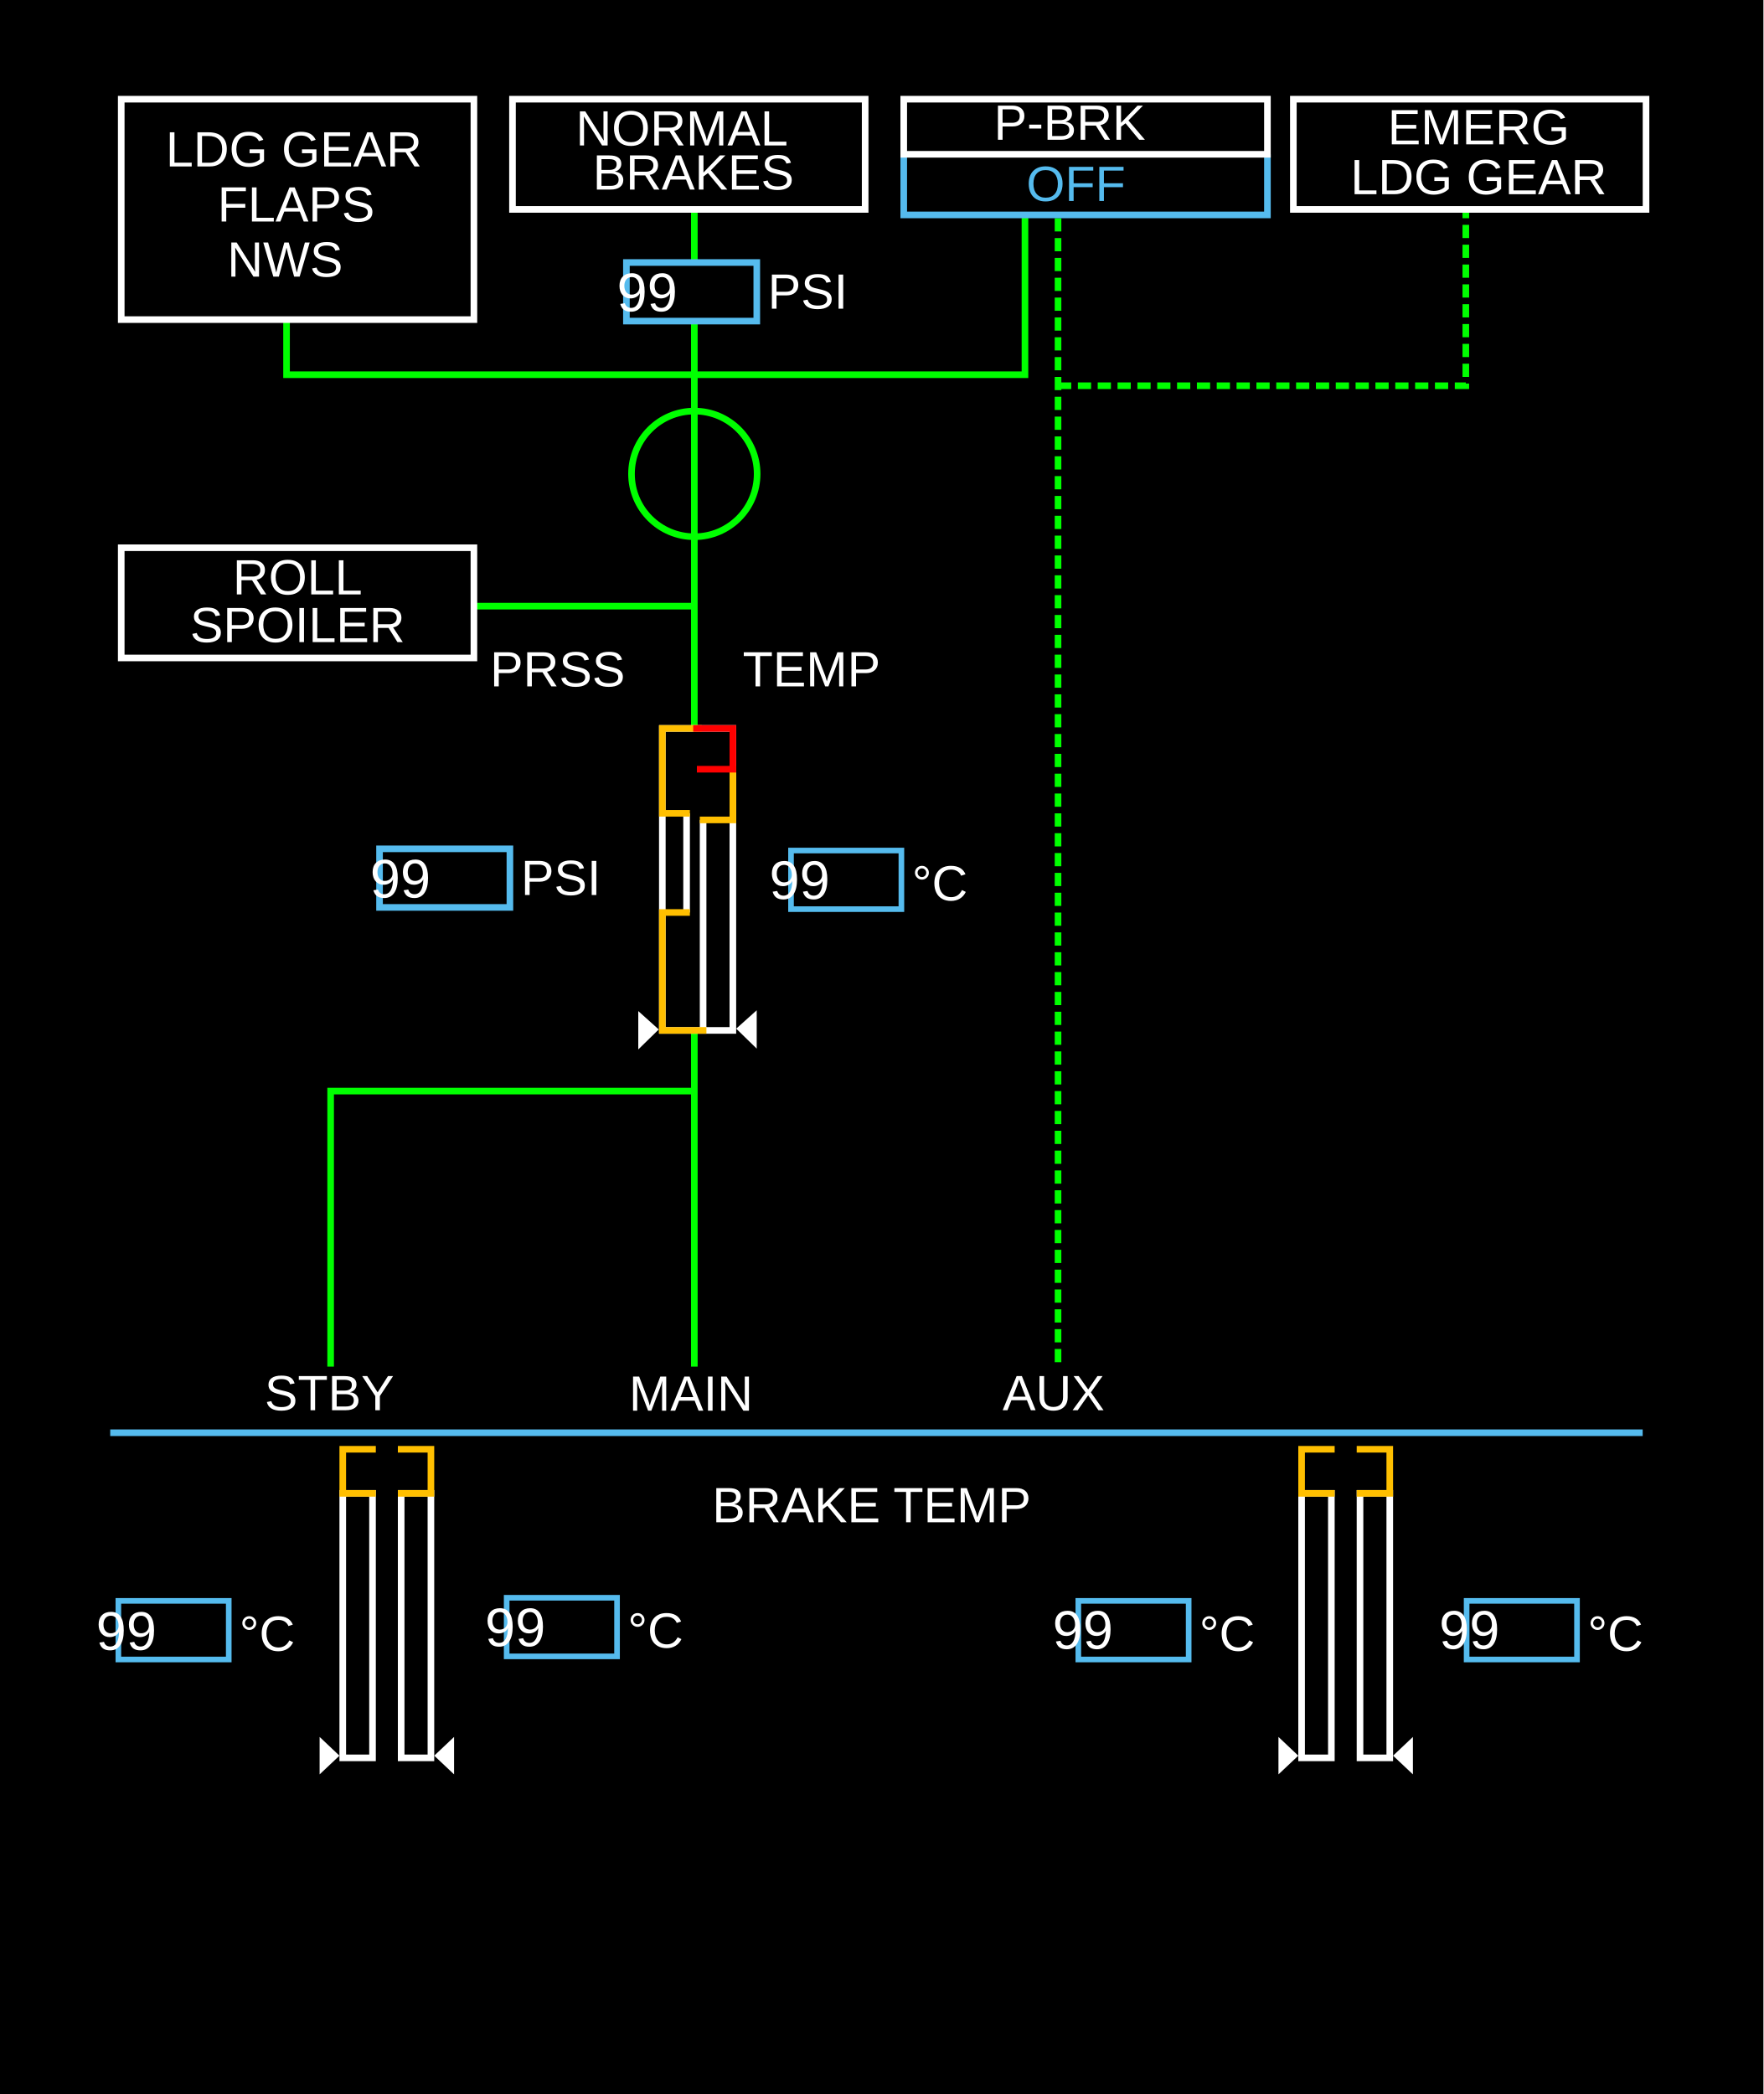
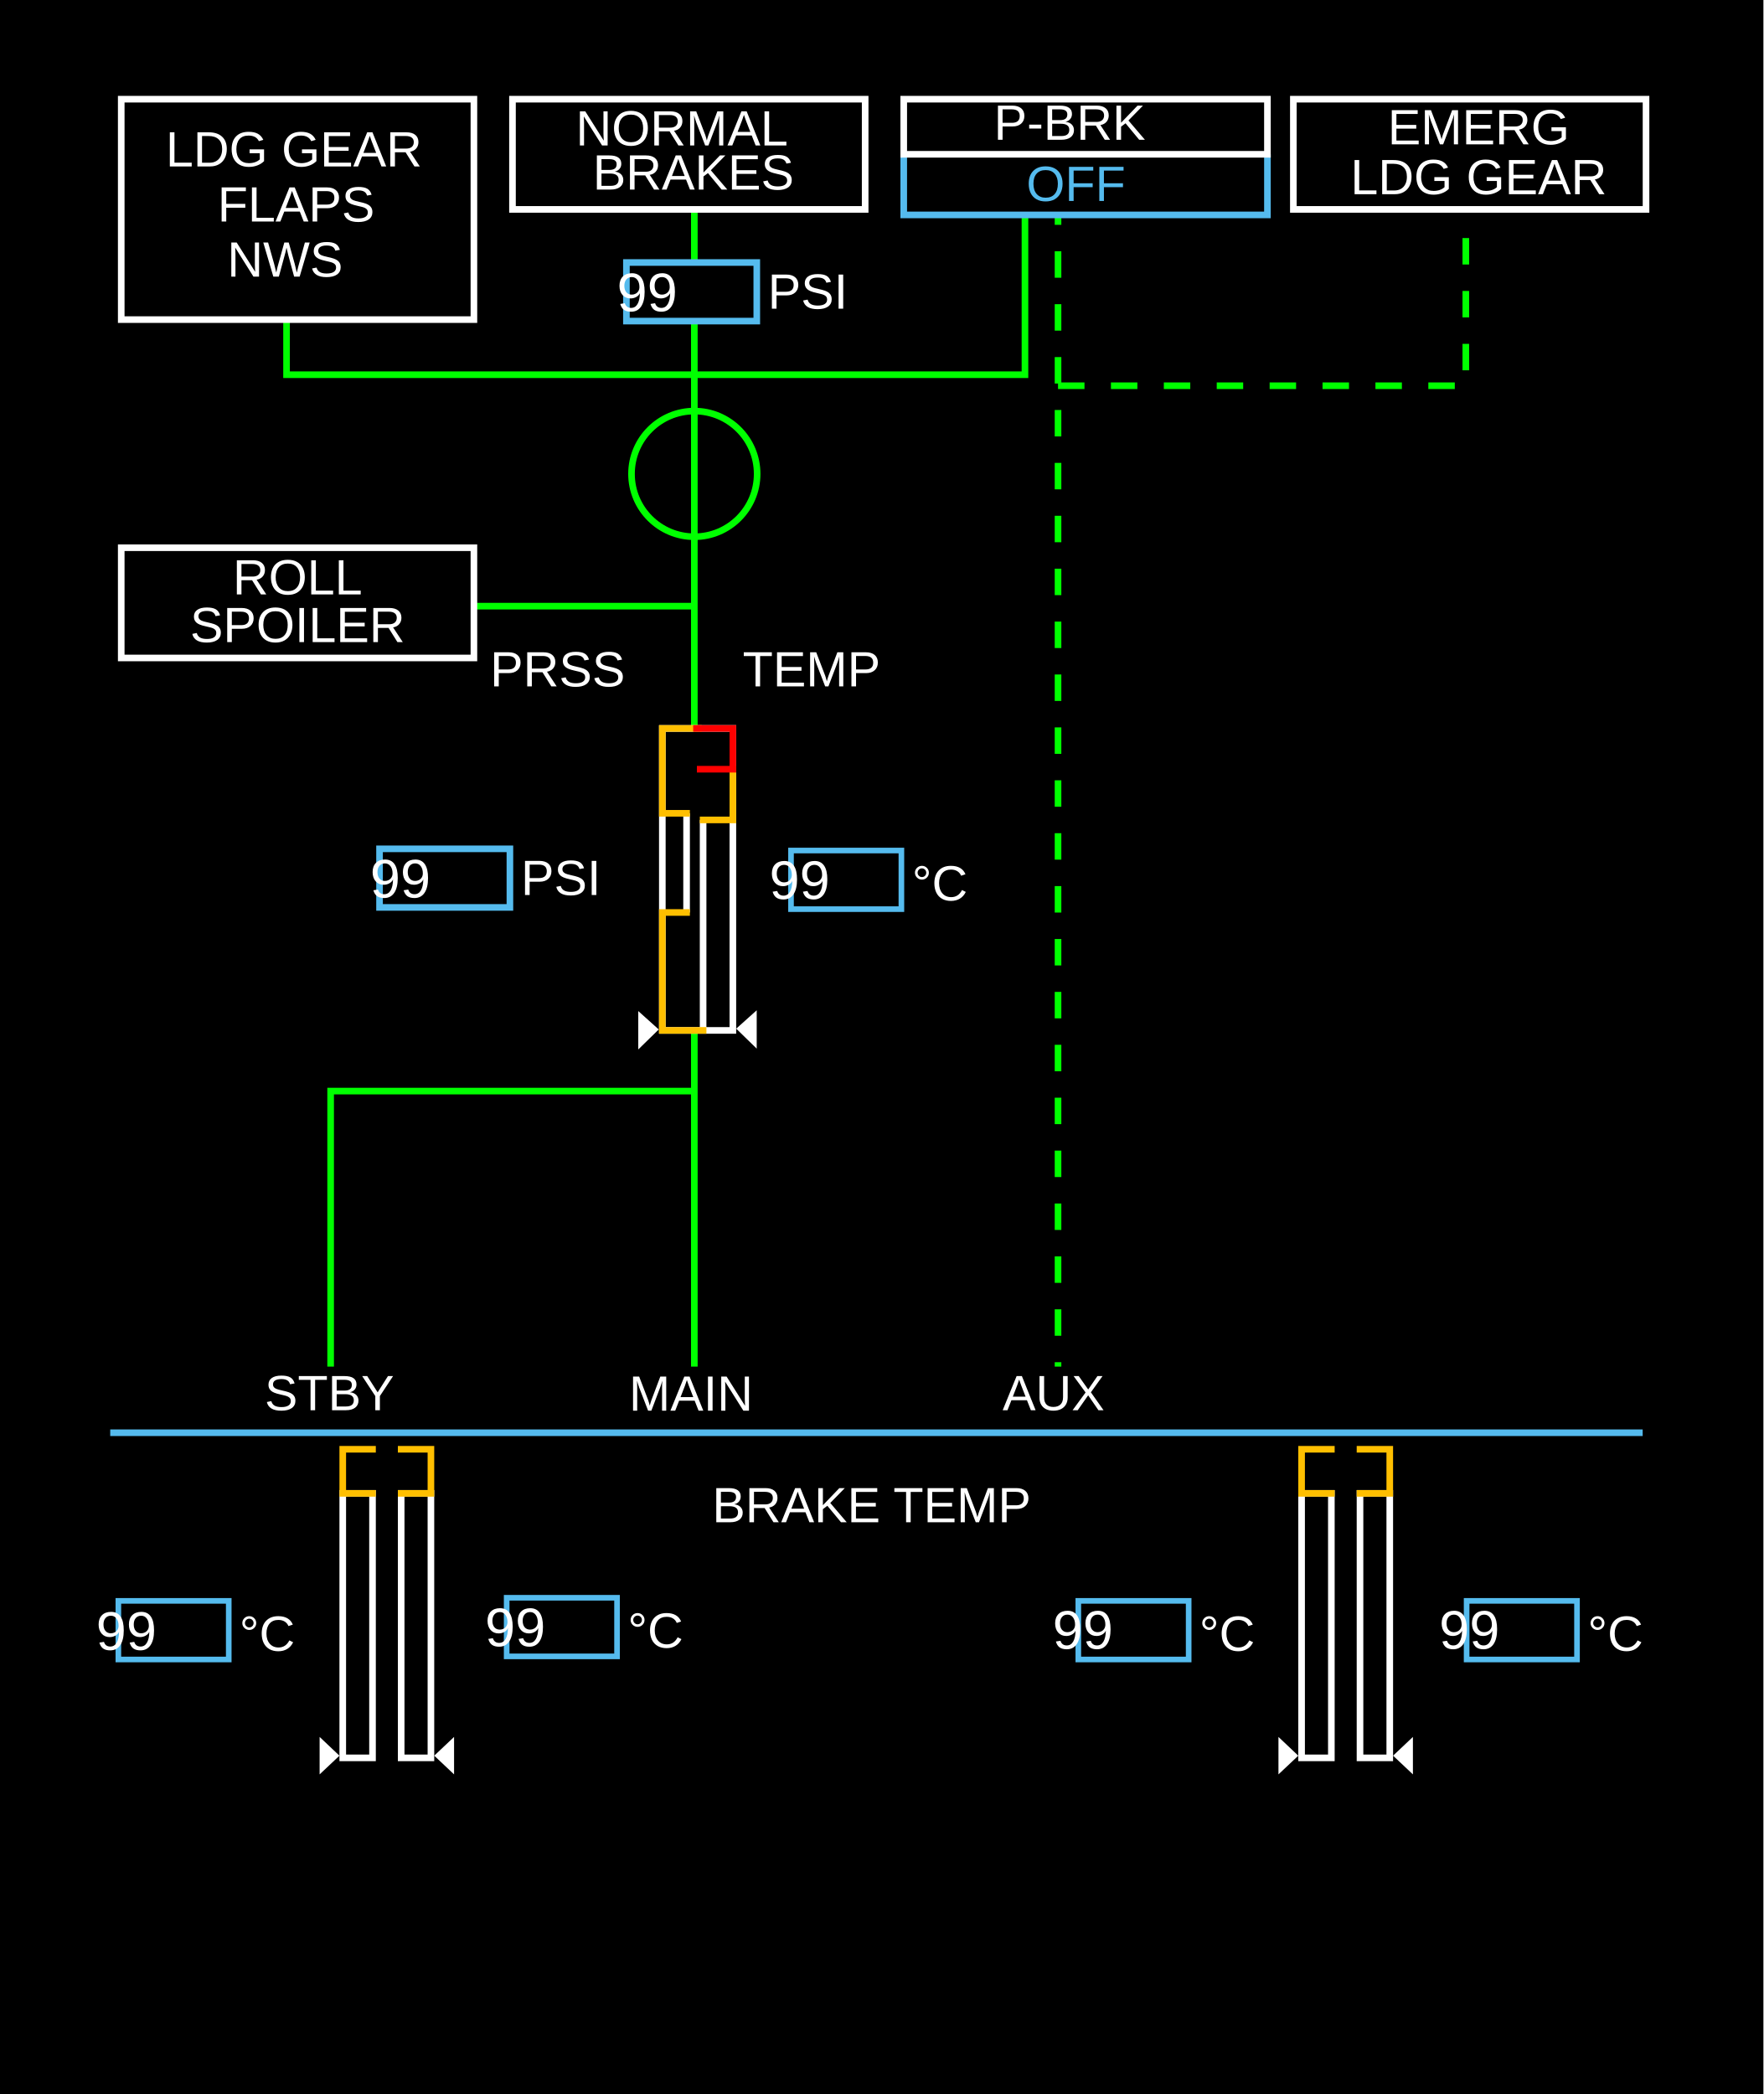
<svg xmlns="http://www.w3.org/2000/svg" width="800" height="950" viewBox="0 0 800 950" id="svg2" version="1.1">
  <defs id="defs164" />
  <path d="m 0,5e-5 800,0 L 800,950 0,950 0,5e-5 Z" style="fill:#000000;fill-opacity:1;fill-rule:nonzero;stroke:none" id="bg" />
  <path id="path4866" style="fill:none;stroke:#55bbee;stroke-width:3;stroke-linecap:square;stroke-linejoin:miter;stroke-miterlimit:3.864;stroke-dasharray:none;stroke-opacity:1" d="M 743.74,650 51.5,650" />
  <g id="g4519" transform="translate(-19.5,37.5)">
    <g transform="translate(0,-102.3622)" id="g4264">
      <path id="path5044" style="fill:none;stroke:#ffffff;stroke-width:3;stroke-linecap:square;stroke-linejoin:miter;stroke-miterlimit:3.864;stroke-dasharray:none;stroke-opacity:1" d="m 188.5,742.362 0,120 -13.5,0 0,-120 z m 26.5,0 0,120 -13.5,0 0,-120 z" />
      <path id="path5048" style="fill:none;stroke:#ffbf00;stroke-width:3;stroke-linecap:butt;stroke-linejoin:miter;stroke-miterlimit:4;stroke-dasharray:none;stroke-opacity:1" d="m 190,722.362 -15,8e-5 0,20 15,-7e-5 m 10,-20 15,8e-5 0,20 -15,-7e-5" />
      <path d="m 216.5,861.373 9,8.489 0,-17 -9,8.511" style="fill:#ffffff;fill-opacity:1;fill-rule:nonzero;stroke:none" id="path5602" />
      <path d="m 173.5,861.382 -9,8.481 0,-17 9,8.519" style="fill:#ffffff;fill-opacity:1;fill-rule:nonzero;stroke:none" id="path5604" />
    </g>
  </g>
  <g transform="translate(415.5,-64.86216)" id="g4270">
    <path id="path4272" style="fill:none;stroke:#ffffff;stroke-width:3;stroke-linecap:square;stroke-linejoin:miter;stroke-miterlimit:3.864;stroke-dasharray:none;stroke-opacity:1" d="m 188.5,742.362 0,120 -13.5,0 0,-120 z m 26.5,0 0,120 -13.5,0 0,-120 z" />
    <path id="path4274" style="fill:none;stroke:#ffbf00;stroke-width:3;stroke-linecap:butt;stroke-linejoin:miter;stroke-miterlimit:4;stroke-dasharray:none;stroke-opacity:1" d="m 190,722.362 -15,8e-5 0,20 15,-7e-5 m 10,-20 15,8e-5 0,20 -15,-7e-5" />
    <path d="m 216.5,861.373 9,8.489 0,-17 -9,8.511" style="fill:#ffffff;fill-opacity:1;fill-rule:nonzero;stroke:none" id="path4276" />
    <path d="m 173.5,861.382 -9,8.481 0,-17 9,8.519" style="fill:#ffffff;fill-opacity:1;fill-rule:nonzero;stroke:none" id="path4278" />
  </g>
  <text id="text4319" y="304.391" x="276.746" style="font-style:normal;font-weight:normal;font-size:37.5px;line-height:125%;font-family:'Liberation Sans';text-align:start;letter-spacing:0px;word-spacing:0px;text-anchor:start;fill:#000000;fill-opacity:1;stroke:none;stroke-width:1px;stroke-linecap:butt;stroke-linejoin:miter;stroke-opacity:1" xml:space="default">
    <tspan id="tspan4321" x="258.184" y="311.406" style="font-size:22.5px;text-align:center;text-anchor:middle;fill:#ffffff">PRSS</tspan>
    <tspan style="font-size:22.5px;text-align:center;text-anchor:middle;fill:#ffffff" y="311.406" x="368.184" id="tspan4323">TEMP</tspan>
  </text>
  <text id="text4284" y="636.807" x="171.083" style="font-style:normal;font-weight:normal;font-size:37.5px;line-height:125%;font-family:'Liberation Sans';text-align:start;letter-spacing:0px;word-spacing:0px;text-anchor:start;fill:#000000;fill-opacity:1;stroke:none;stroke-width:1px;stroke-linecap:butt;stroke-linejoin:miter;stroke-opacity:1" xml:space="default">
    <tspan id="tspan4286" x="149.436" y="639.78" style="font-size:22.5px;text-align:center;text-anchor:middle;fill:#ffffff">STBY</tspan>
  </text>
  <text xml:space="default" style="font-style:normal;font-weight:normal;font-size:37.5px;line-height:125%;font-family:'Liberation Sans';text-align:start;letter-spacing:0px;word-spacing:0px;text-anchor:start;fill:#000000;fill-opacity:1;stroke:none;stroke-width:1px;stroke-linecap:butt;stroke-linejoin:miter;stroke-opacity:1" x="417.083" y="687.637" id="text4566">
    <tspan style="font-size:22.5px;text-align:center;text-anchor:middle;fill:#ffffff" y="690.61" x="395.436" id="tspan4568">BRAKE TEMP</tspan>
  </text>
  <text xml:space="default" style="font-style:normal;font-weight:normal;font-size:37.5px;line-height:125%;font-family:'Liberation Sans';text-align:start;letter-spacing:0px;word-spacing:0px;text-anchor:start;fill:#000000;fill-opacity:1;stroke:none;stroke-width:1px;stroke-linecap:butt;stroke-linejoin:miter;stroke-opacity:1" x="335.132" y="637.027" id="text4533">
    <tspan style="font-size:22.5px;text-align:center;text-anchor:middle;fill:#ffffff" y="640" x="313.485" id="tspan4535">MAIN</tspan>
  </text>
  <text id="text4235" y="636.807" x="499.632" style="font-style:normal;font-weight:normal;font-size:37.5px;line-height:125%;font-family:'Liberation Sans';text-align:start;letter-spacing:0px;word-spacing:0px;text-anchor:start;fill:#000000;fill-opacity:1;stroke:none;stroke-width:1px;stroke-linecap:butt;stroke-linejoin:miter;stroke-opacity:1" xml:space="default">
    <tspan id="tspan4237" x="477.985" y="639.78" style="font-size:22.5px;text-align:center;text-anchor:middle;fill:#ffffff">AUX</tspan>
  </text>
  <g id="g4512" transform="translate(-27.57717,84.14571)">
    <path d="m 81.276,642.133 0,26.591 50.075,0 0,-26.591 -50.075,0 z" style="fill:none;stroke:#55bbee;stroke-width:2.551;stroke-linecap:square;stroke-linejoin:miter;stroke-miterlimit:3.864;stroke-dasharray:none;stroke-opacity:1" id="path5080" />
    <text xml:space="default" style="font-style:normal;font-weight:normal;font-size:37.5px;line-height:125%;font-family:'Liberation Sans';text-align:start;letter-spacing:0px;word-spacing:0px;text-anchor:start;fill:#000000;fill-opacity:1;stroke:none;stroke-width:1px;stroke-linecap:butt;stroke-linejoin:miter;stroke-opacity:1" x="170.442" y="657.766" id="text4260">
      <tspan style="font-size:22.5px;text-align:center;text-anchor:middle;fill:#ffffff" y="664.78" x="148.794" id="tspan4262">°C</tspan>
    </text>
    <text id="text4354" y="664.364" x="126.481" style="font-style:normal;font-variant:normal;font-weight:normal;font-stretch:normal;font-size:20.05px;line-height:125%;font-family:'Liberation Sans';-inkscape-font-specification:'Liberation Sans';text-align:start;letter-spacing:0px;word-spacing:0px;writing-mode:lr-tb;text-anchor:start;display:inline;fill:#ffffff;fill-opacity:1;stroke:none" xml:space="preserve" transform="scale(1.000007,0.9999929)">
      <tspan y="664.364" x="126.481" id="tspan4356" style="font-size:24.694px;text-align:end;text-anchor:end">99</tspan>
    </text>
  </g>
  <g id="g4526" transform="translate(-1.414214,82.73149)">
    <path d="m 231.276,642.133 0,26.591 50.075,0 0,-26.591 -50.075,0 z" style="fill:none;stroke:#55bbee;stroke-width:2.551;stroke-linecap:square;stroke-linejoin:miter;stroke-miterlimit:3.864;stroke-dasharray:none;stroke-opacity:1" id="path5064" />
    <text id="text4264" y="657.766" x="320.442" style="font-style:normal;font-weight:normal;font-size:37.5px;line-height:125%;font-family:'Liberation Sans';text-align:start;letter-spacing:0px;word-spacing:0px;text-anchor:start;fill:#000000;fill-opacity:1;stroke:none;stroke-width:1px;stroke-linecap:butt;stroke-linejoin:miter;stroke-opacity:1" xml:space="default">
      <tspan id="tspan4266" x="298.794" y="664.78" style="font-size:22.5px;text-align:center;text-anchor:middle;fill:#ffffff">°C</tspan>
    </text>
    <text transform="scale(1.000007,0.9999929)" xml:space="preserve" style="font-style:normal;font-variant:normal;font-weight:normal;font-stretch:normal;font-size:20.05px;line-height:125%;font-family:'Liberation Sans';-inkscape-font-specification:'Liberation Sans';text-align:start;letter-spacing:0px;word-spacing:0px;writing-mode:lr-tb;text-anchor:start;display:inline;fill:#ffffff;fill-opacity:1;stroke:none" x="276.758" y="664.114" id="text4358">
      <tspan style="font-size:24.694px;text-align:end;text-anchor:end" id="tspan4360" x="276.758" y="664.114">99</tspan>
    </text>
  </g>
  <g transform="translate(127.5858,-256.2685)" id="g4552">
    <path id="path4554" style="fill:none;stroke:#55bbee;stroke-width:2.551;stroke-linecap:square;stroke-linejoin:miter;stroke-miterlimit:3.864;stroke-dasharray:none;stroke-opacity:1" d="m 231.276,642.133 0,26.591 50.075,0 0,-26.591 -50.075,0 z" />
    <text xml:space="default" style="font-style:normal;font-weight:normal;font-size:37.5px;line-height:125%;font-family:'Liberation Sans';text-align:start;letter-spacing:0px;word-spacing:0px;text-anchor:start;fill:#000000;fill-opacity:1;stroke:none;stroke-width:1px;stroke-linecap:butt;stroke-linejoin:miter;stroke-opacity:1" x="320.442" y="657.766" id="text4556">
      <tspan style="font-size:22.5px;text-align:center;text-anchor:middle;fill:#ffffff" y="664.78" x="298.794" id="tspan4558">°C</tspan>
    </text>
    <text id="text4560" y="664.114" x="276.758" style="font-style:normal;font-variant:normal;font-weight:normal;font-stretch:normal;font-size:20.05px;line-height:125%;font-family:'Liberation Sans';-inkscape-font-specification:'Liberation Sans';text-align:start;letter-spacing:0px;word-spacing:0px;writing-mode:lr-tb;text-anchor:start;display:inline;fill:#ffffff;fill-opacity:1;stroke:none" xml:space="preserve" transform="scale(1.000007,0.9999929)">
      <tspan y="664.114" x="276.758" id="tspan4562" style="font-size:24.694px;text-align:end;text-anchor:end">99</tspan>
    </text>
  </g>
  <g id="g4570" transform="translate(-7.071068,84.14571)">
    <path d="m 496.276,642.133 0,26.591 50.061,0 0,-26.591 -50.061,0 z" style="fill:none;stroke:#55bbee;stroke-width:2.551;stroke-linecap:square;stroke-linejoin:miter;stroke-miterlimit:3.864;stroke-dasharray:none;stroke-opacity:1" id="path5040" />
    <text xml:space="default" style="font-style:normal;font-weight:normal;font-size:37.5px;line-height:125%;font-family:'Liberation Sans';text-align:start;letter-spacing:0px;word-spacing:0px;text-anchor:start;fill:#000000;fill-opacity:1;stroke:none;stroke-width:1px;stroke-linecap:butt;stroke-linejoin:miter;stroke-opacity:1" x="585.442" y="657.766" id="text4268">
      <tspan style="font-size:22.5px;text-align:center;text-anchor:middle;fill:#ffffff" y="664.78" x="563.794" id="tspan4270">°C</tspan>
    </text>
    <text id="text4362" y="663.864" x="539.921" style="font-style:normal;font-variant:normal;font-weight:normal;font-stretch:normal;font-size:20.05px;line-height:125%;font-family:'Liberation Sans';-inkscape-font-specification:'Liberation Sans';text-align:start;letter-spacing:0px;word-spacing:0px;writing-mode:lr-tb;text-anchor:start;display:inline;fill:#ffffff;fill-opacity:1;stroke:none" xml:space="preserve" transform="scale(1.000007,0.9999929)">
      <tspan y="663.864" x="539.921" id="tspan4364" style="font-size:24.694px;text-align:end;text-anchor:end">99</tspan>
    </text>
  </g>
  <g id="g4577" transform="translate(19.09188,84.14571)">
    <path d="m 646.276,642.133 0,26.591 50.075,0 0,-26.591 -50.075,0 z" style="fill:none;stroke:#55bbee;stroke-width:2.551;stroke-linecap:square;stroke-linejoin:miter;stroke-miterlimit:3.864;stroke-dasharray:none;stroke-opacity:1" id="path5024" />
    <text id="text4272" y="657.762" x="735.447" style="font-style:normal;font-weight:normal;font-size:37.5px;line-height:125%;font-family:'Liberation Sans';text-align:start;letter-spacing:0px;word-spacing:0px;text-anchor:start;fill:#000000;fill-opacity:1;stroke:none;stroke-width:1px;stroke-linecap:butt;stroke-linejoin:miter;stroke-opacity:1" xml:space="default" transform="scale(0.9999934,1.000007)">
      <tspan id="tspan4274" x="713.799" y="664.776" style="font-size:22.5px;text-align:center;text-anchor:middle;fill:#ffffff">°C</tspan>
    </text>
    <text transform="scale(1.000007,0.9999929)" xml:space="preserve" style="font-style:normal;font-variant:normal;font-weight:normal;font-stretch:normal;font-size:20.05px;line-height:125%;font-family:'Liberation Sans';-inkscape-font-specification:'Liberation Sans';text-align:start;letter-spacing:0px;word-spacing:0px;writing-mode:lr-tb;text-anchor:start;display:inline;fill:#ffffff;fill-opacity:1;stroke:none" x="689.119" y="663.864" id="text4366">
      <tspan style="font-size:24.694px;text-align:end;text-anchor:end" id="tspan4368" x="689.119" y="663.864">99</tspan>
    </text>
  </g>
  <g id="g4537" transform="translate(-354.2605,-33.23402)">
    <path d="m 526.448,418.328 0,26.578 59.143,0 0,-26.578 -59.143,0 z" style="fill:none;stroke:#55bbee;stroke-width:3;stroke-linecap:square;stroke-linejoin:miter;stroke-miterlimit:3.864;stroke-dasharray:none;stroke-opacity:1" id="path4806" />
    <text id="text4290" y="432.266" x="630.385" style="font-style:normal;font-weight:normal;font-size:37.5px;line-height:125%;font-family:'Liberation Sans';text-align:start;letter-spacing:0px;word-spacing:0px;text-anchor:start;fill:#000000;fill-opacity:1;stroke:none;stroke-width:1px;stroke-linecap:butt;stroke-linejoin:miter;stroke-opacity:1" xml:space="default">
      <tspan id="tspan4292" x="608.737" y="439.28" style="font-size:22.5px;text-align:center;text-anchor:middle;fill:#ffffff">PSI</tspan>
    </text>
    <text id="text4314" y="440.422" x="577.466" style="font-style:normal;font-variant:normal;font-weight:normal;font-stretch:normal;font-size:20.05px;line-height:125%;font-family:'Liberation Sans';-inkscape-font-specification:'Liberation Sans';text-align:start;letter-spacing:0px;word-spacing:0px;writing-mode:lr-tb;text-anchor:start;display:inline;fill:#ffffff;fill-opacity:1;stroke:none" xml:space="preserve" transform="scale(1.000007,0.9999929)">
      <tspan y="440.422" x="577.466" id="tspan4316" style="font-size:24.694px;text-align:end;text-anchor:end">99</tspan>
    </text>
  </g>
-   <path id="path4612" style="fill:none;fill-rule:evenodd;stroke:#00ff00;stroke-width:3;stroke-linecap:butt;stroke-linejoin:miter;stroke-miterlimit:4;stroke-dasharray:6, 3;stroke-dashoffset:0;stroke-opacity:1" d="m 480,90 0,530 m 0,-445 185,0 0,-85" />
+   <path id="path4612" style="fill:none;fill-rule:evenodd;stroke:#00ff00;stroke-width:3;stroke-linecap:butt;stroke-linejoin:miter;stroke-miterlimit:4;stroke-dasharray:12,12;stroke-dashoffset:0;stroke-opacity:1" d="m 480,90 0,530 m 0,-445 185,0 0,-85" />
  <path id="path5542" style="fill:none;fill-opacity:1;stroke:#00ff00;stroke-width:3;stroke-linecap:square;stroke-linejoin:miter;stroke-miterlimit:3.864;stroke-dasharray:none;stroke-opacity:1" d="m 315.002,186.5 c -15.74,0 -28.502,12.764 -28.502,28.5 0,15.739 12.761,28.5 28.502,28.5 m 0,0 c 15.737,0 28.498,-12.761 28.498,-28.5 0,-15.736 -12.761,-28.5 -28.498,-28.5" />
  <path id="path4252" style="fill:none;fill-rule:evenodd;stroke:#00ff00;stroke-width:3;stroke-linecap:butt;stroke-linejoin:miter;stroke-miterlimit:4;stroke-dasharray:none;stroke-opacity:1" d="m 315,275 -125,0 m 275,-185 0,80 -335,0 0,-30 0,30 m 20,450 0,-125 165,0 m 0,125 0,-530" />
  <g id="g4267">
    <path d="m 55,45 0,100 160,0 0,-100 z" style="fill:#000000;fill-opacity:1;fill-rule:nonzero;stroke:#ffffff;stroke-width:3;stroke-linecap:square;stroke-linejoin:miter;stroke-miterlimit:3.864;stroke-dasharray:none;stroke-opacity:1" id="path5546" />
    <text xml:space="default" style="font-style:normal;font-weight:normal;font-size:37.5px;line-height:125%;font-family:'Liberation Sans';text-align:start;letter-spacing:0px;word-spacing:0px;text-anchor:start;fill:#000000;fill-opacity:1;stroke:none;stroke-width:1px;stroke-linecap:butt;stroke-linejoin:miter;stroke-opacity:1" x="154.993" y="69.68" id="text4281">
      <tspan style="font-size:22.5px;text-align:center;text-anchor:middle;fill:#ffffff" y="75.51" x="133.346" id="tspan4283">LDG GEAR</tspan>
    </text>
    <text id="text4239" y="94.68" x="155.993" style="font-style:normal;font-weight:normal;font-size:37.5px;line-height:125%;font-family:'Liberation Sans';text-align:start;letter-spacing:0px;word-spacing:0px;text-anchor:start;fill:#000000;fill-opacity:1;stroke:none;stroke-width:1px;stroke-linecap:butt;stroke-linejoin:miter;stroke-opacity:1" xml:space="default">
      <tspan id="tspan4241" x="134.346" y="100.51" style="font-size:22.5px;text-align:center;text-anchor:middle;fill:#ffffff">FLAPS</tspan>
    </text>
    <text xml:space="default" style="font-style:normal;font-weight:normal;font-size:37.5px;line-height:125%;font-family:'Liberation Sans';text-align:start;letter-spacing:0px;word-spacing:0px;text-anchor:start;fill:#000000;fill-opacity:1;stroke:none;stroke-width:1px;stroke-linecap:butt;stroke-linejoin:miter;stroke-opacity:1" x="150.993" y="119.68" id="text4243">
      <tspan style="font-size:22.5px;text-align:center;text-anchor:middle;fill:#ffffff" y="125.51" x="129.346" id="tspan4245">NWS</tspan>
    </text>
  </g>
  <g id="g4261">
    <path d="m 232.5,45 0,50 160,0 0,-50 z" style="fill:#000000;fill-opacity:1;stroke:#ffffff;stroke-width:3;stroke-linecap:square;stroke-linejoin:miter;stroke-miterlimit:3.864;stroke-dasharray:none;stroke-opacity:1" id="path5550" />
    <text id="text4271" y="63.029" x="336.232" style="font-style:normal;font-weight:normal;font-size:37.5px;line-height:125%;font-family:'Liberation Sans';text-align:start;letter-spacing:0px;word-spacing:0px;text-anchor:start;fill:#000000;fill-opacity:1;stroke:none;stroke-width:1px;stroke-linecap:butt;stroke-linejoin:miter;stroke-opacity:1" xml:space="default">
      <tspan id="tspan4273" x="314.586" y="66.002" style="font-size:22.5px;text-align:center;text-anchor:middle;fill:#ffffff">NORMAL</tspan>
      <tspan style="font-size:22.5px;text-align:center;text-anchor:middle;fill:#ffffff" y="86.002" x="314.586" id="tspan4277">BRAKES</tspan>
    </text>
  </g>
  <g id="g4276">
    <text id="text4301" y="56.389" x="506.932" style="font-style:normal;font-weight:normal;font-size:37.5px;line-height:125%;font-family:'Liberation Sans';text-align:start;letter-spacing:0px;word-spacing:0px;text-anchor:start;fill:#000000;fill-opacity:1;stroke:none;stroke-width:1px;stroke-linecap:butt;stroke-linejoin:miter;stroke-opacity:1" xml:space="default">
      <tspan id="tspan4303" x="485.284" y="63.403" style="font-size:22.5px;text-align:center;text-anchor:middle;fill:#ffffff">P-BRK</tspan>
    </text>
    <path d="m 410,69.986 0,27.513 165,8.7e-4 0,-27.487" style="fill:#000000;fill-opacity:1;fill-rule:nonzero;stroke:#55bbee;stroke-width:3;stroke-linecap:butt;stroke-linejoin:miter;stroke-miterlimit:3.864;stroke-dasharray:none;stroke-opacity:1" id="path4890" />
    <text id="text4325" y="84.16" x="509.786" style="font-style:normal;font-weight:normal;font-size:37.5px;line-height:125%;font-family:'Liberation Sans';text-align:start;letter-spacing:0px;word-spacing:0px;text-anchor:start;fill:#000000;fill-opacity:1;stroke:none;stroke-width:1px;stroke-linecap:butt;stroke-linejoin:miter;stroke-opacity:1" xml:space="default">
      <tspan id="tspan4327" x="488.137" y="91.174" style="font-size:22.5px;text-align:center;text-anchor:middle;fill:#55bbee;fill-opacity:1">OFF</tspan>
    </text>
    <path id="path4510" style="fill:none;stroke:#ffffff;stroke-width:3;stroke-linecap:square;stroke-linejoin:miter;stroke-miterlimit:3.864;stroke-dasharray:none;stroke-opacity:1" d="m 410,45 0,25 165,0 0,-25 z" />
  </g>
  <g id="g4289">
    <path id="path4255" style="fill:#000000;fill-opacity:1;stroke:#ffffff;stroke-width:3;stroke-linecap:square;stroke-linejoin:miter;stroke-miterlimit:3.864;stroke-dasharray:none;stroke-opacity:1" d="m 586.76,45 0,50 160,0 0,-50 z" />
    <text id="text4257" y="82.271" x="692.48" style="font-style:normal;font-weight:normal;font-size:37.5px;line-height:125%;font-family:'Liberation Sans';text-align:start;letter-spacing:0px;word-spacing:0px;text-anchor:start;fill:#000000;fill-opacity:1;stroke:none;stroke-width:1px;stroke-linecap:butt;stroke-linejoin:miter;stroke-opacity:1" xml:space="default">
      <tspan id="tspan4259" x="670.834" y="88.101" style="font-size:22.5px;text-align:center;text-anchor:middle;fill:#ffffff">LDG GEAR</tspan>
    </text>
    <text xml:space="default" style="font-style:normal;font-weight:normal;font-size:37.5px;line-height:125%;font-family:'Liberation Sans';text-align:start;letter-spacing:0px;word-spacing:0px;text-anchor:start;fill:#000000;fill-opacity:1;stroke:none;stroke-width:1px;stroke-linecap:butt;stroke-linejoin:miter;stroke-opacity:1" x="692.48" y="59.644" id="text4285">
      <tspan style="font-size:22.5px;text-align:center;text-anchor:middle;fill:#ffffff" y="65.474" x="670.834" id="tspan4287">EMERG</tspan>
    </text>
  </g>
  <g id="g4544" transform="translate(-357.0889,-4.596194)">
    <path id="path5404" style="fill:#ffffff;fill-opacity:1;fill-rule:nonzero;stroke:none" d="m 700.389,480.342 -9.303,-9.066 9.303,-8.344 0,17.41" />
    <path id="path5410" style="fill:#ffffff;fill-opacity:1;fill-rule:nonzero;stroke:none" d="m 646.655,480.705 9.289,-9.069 -9.289,-8.341 0,17.41" />
    <g transform="translate(376.0714,-98.79073)" id="g4293">
      <path id="path4295" style="fill:#000000;fill-opacity:1;fill-rule:evenodd;stroke:#ffffff;stroke-width:3;stroke-linecap:butt;stroke-linejoin:miter;stroke-miterlimit:4;stroke-dasharray:none;stroke-opacity:1" d="m 300,475.362 0,95.5 m -7.5,-98.5 0,45 m -11,-83.5 32,0 0,137 -32,0 z" />
      <path d="m 292.5,517.362 -11,0 0,53.5 18.5,0 m -7.5,-98.5 -11,0 0,-38.5 16.395,-8e-5 M 300,475.362 l 13.5,0 0,-23" style="fill:none;stroke:#ffbf00;stroke-width:3;stroke-linecap:square;stroke-linejoin:miter;stroke-miterlimit:3.864;stroke-dasharray:none;stroke-opacity:1" id="path4297" />
      <path id="path4299" style="fill:none;stroke:#ff0000;stroke-width:3;stroke-linecap:square;stroke-linejoin:miter;stroke-miterlimit:3.864;stroke-dasharray:none;stroke-opacity:1" d="m 297,433.862 16.5,0 0,18.5 -14.824,-1.1e-4" />
    </g>
  </g>
  <g id="g4260">
    <path d="m 55,248.5 0,50 160,-2.5e-4 0,-50 z" style="fill:#000000;fill-opacity:1;stroke:#ffffff;stroke-width:3;stroke-linecap:square;stroke-linejoin:miter;stroke-miterlimit:3.864;stroke-dasharray:none;stroke-opacity:1" id="path4241" />
    <text id="text4248" y="263.843" x="135" style="font-style:normal;font-weight:normal;font-size:37.5px;line-height:125%;font-family:'Liberation Sans';text-align:start;letter-spacing:0px;word-spacing:0px;text-anchor:start;fill:#000000;fill-opacity:1;stroke:none;stroke-width:1px;stroke-linecap:butt;stroke-linejoin:miter;stroke-opacity:1" xml:space="default">
      <tspan id="tspan4250" x="135" y="269.673" style="font-size:22.5px;text-align:center;text-anchor:middle;fill:#ffffff">ROLL</tspan>
    </text>
    <text xml:space="default" style="font-style:normal;font-weight:normal;font-size:37.5px;line-height:125%;font-family:'Liberation Sans';text-align:start;letter-spacing:0px;word-spacing:0px;text-anchor:start;fill:#000000;fill-opacity:1;stroke:none;stroke-width:1px;stroke-linecap:butt;stroke-linejoin:miter;stroke-opacity:1" x="135" y="285.471" id="text4244">
      <tspan style="font-size:22.5px;text-align:center;text-anchor:middle;fill:#ffffff" y="291.301" x="135" id="tspan4246">SPOILER</tspan>
    </text>
  </g>
  <g id="g4601">
    <path id="path4586" style="fill:#000000;stroke:#55bbee;stroke-width:3;stroke-linecap:square;stroke-linejoin:miter;stroke-miterlimit:3.864;stroke-dasharray:none;stroke-opacity:1;fill-opacity:1" d="m 284.188,119.094 0,26.578 59.143,0 0,-26.578 -59.143,0 z" />
    <text xml:space="default" style="font-style:normal;font-weight:normal;font-size:37.5px;line-height:125%;font-family:'Liberation Sans';text-align:start;letter-spacing:0px;word-spacing:0px;text-anchor:start;fill:#000000;fill-opacity:1;stroke:none;stroke-width:1px;stroke-linecap:butt;stroke-linejoin:miter;stroke-opacity:1" x="388.125" y="133.032" id="text4588">
      <tspan style="font-size:22.5px;text-align:center;text-anchor:middle;fill:#ffffff" y="140.046" x="366.476" id="tspan4590">PSI</tspan>
    </text>
    <text transform="scale(1.000007,0.9999929)" xml:space="preserve" style="font-style:normal;font-variant:normal;font-weight:normal;font-stretch:normal;font-size:20.05px;line-height:125%;font-family:'Liberation Sans';-inkscape-font-specification:'Liberation Sans';text-align:start;letter-spacing:0px;word-spacing:0px;writing-mode:lr-tb;text-anchor:start;display:inline;fill:#ffffff;fill-opacity:1;stroke:none" x="335.207" y="141.186" id="text4592">
      <tspan style="font-size:24.694px;text-align:end;text-anchor:end" id="tspan4594" x="335.207" y="141.186">99</tspan>
    </text>
  </g>
</svg>
